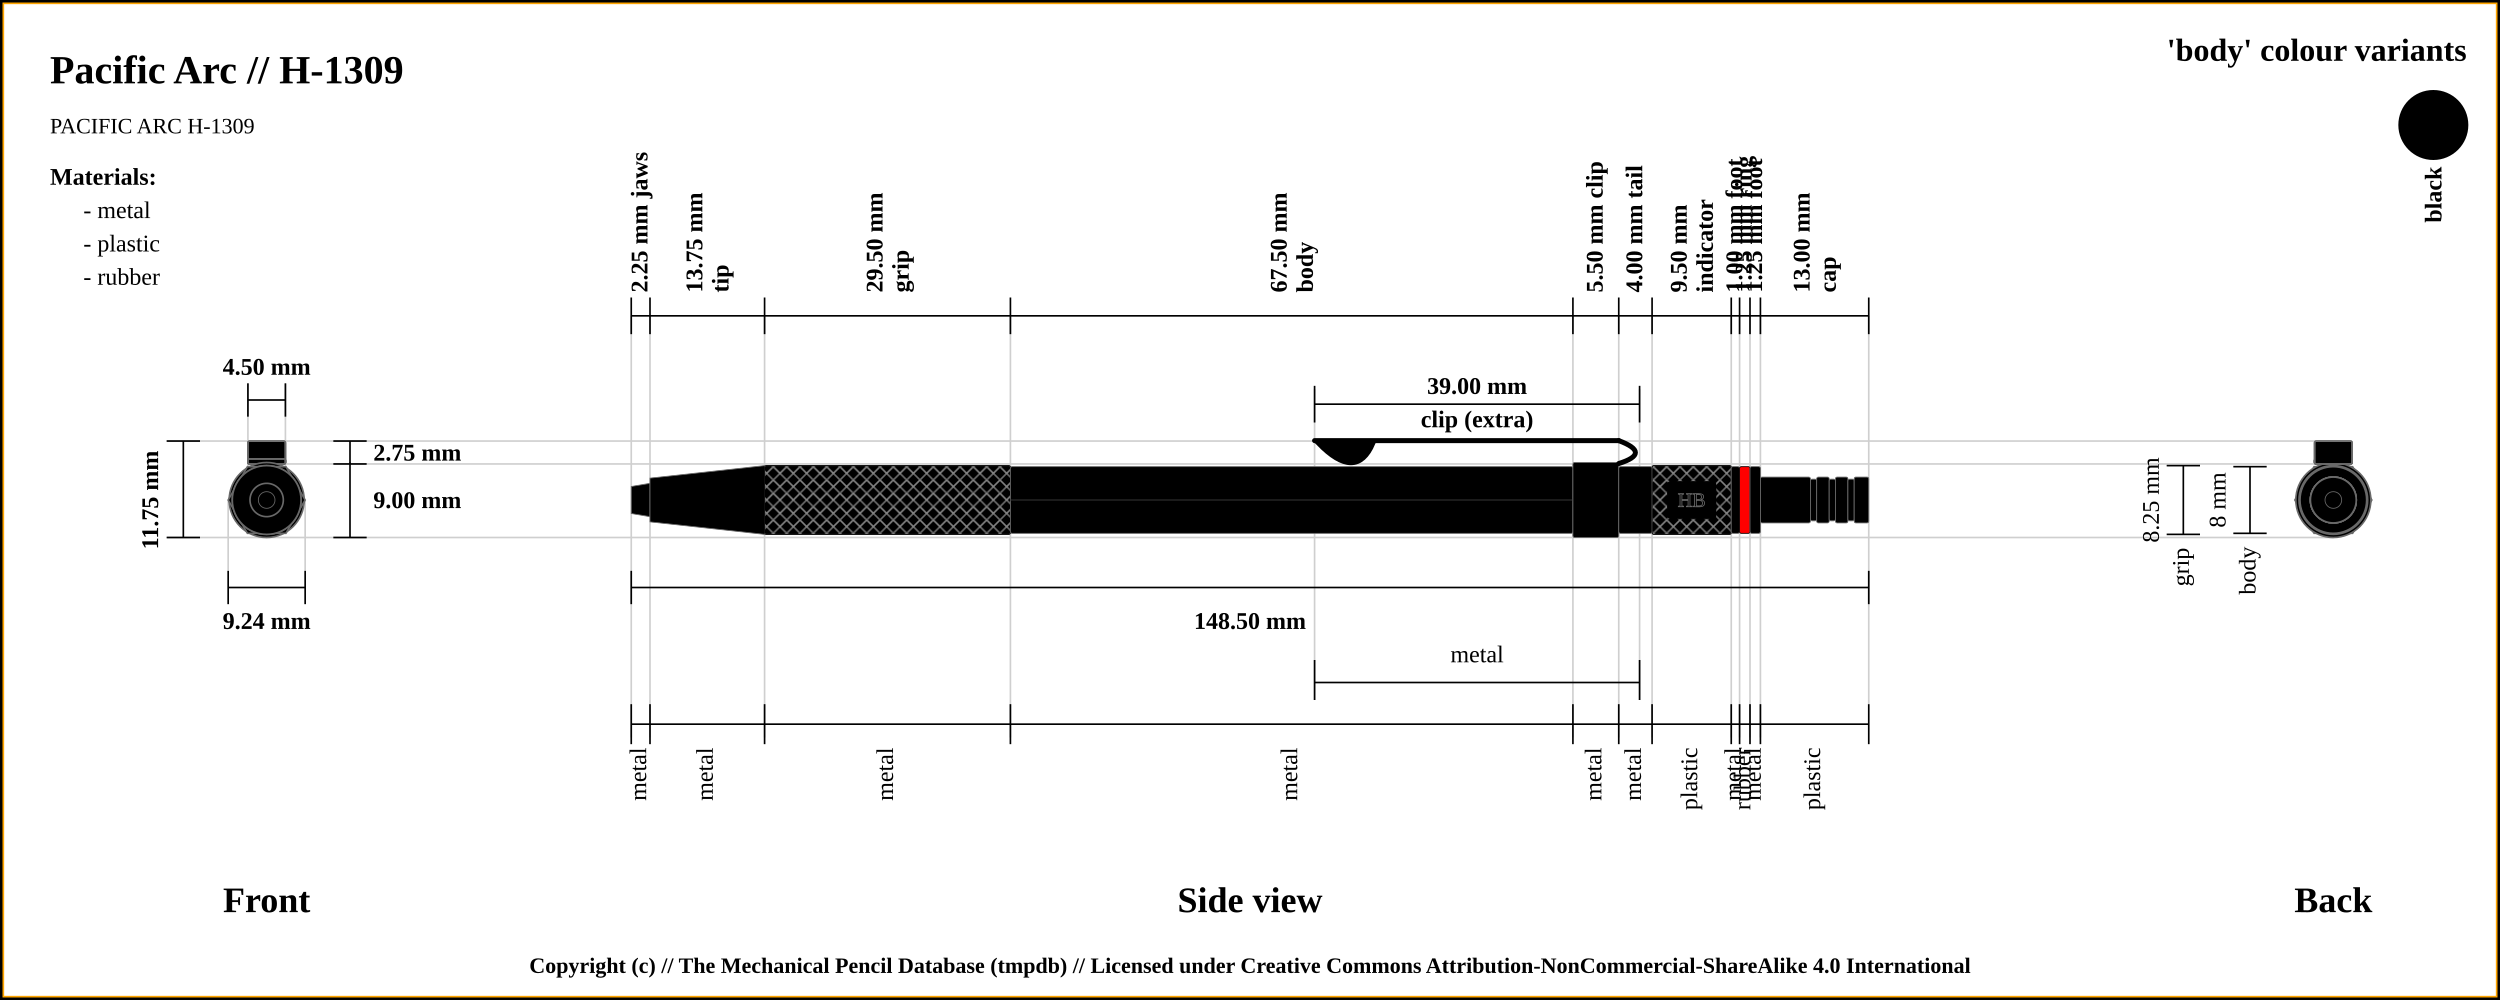
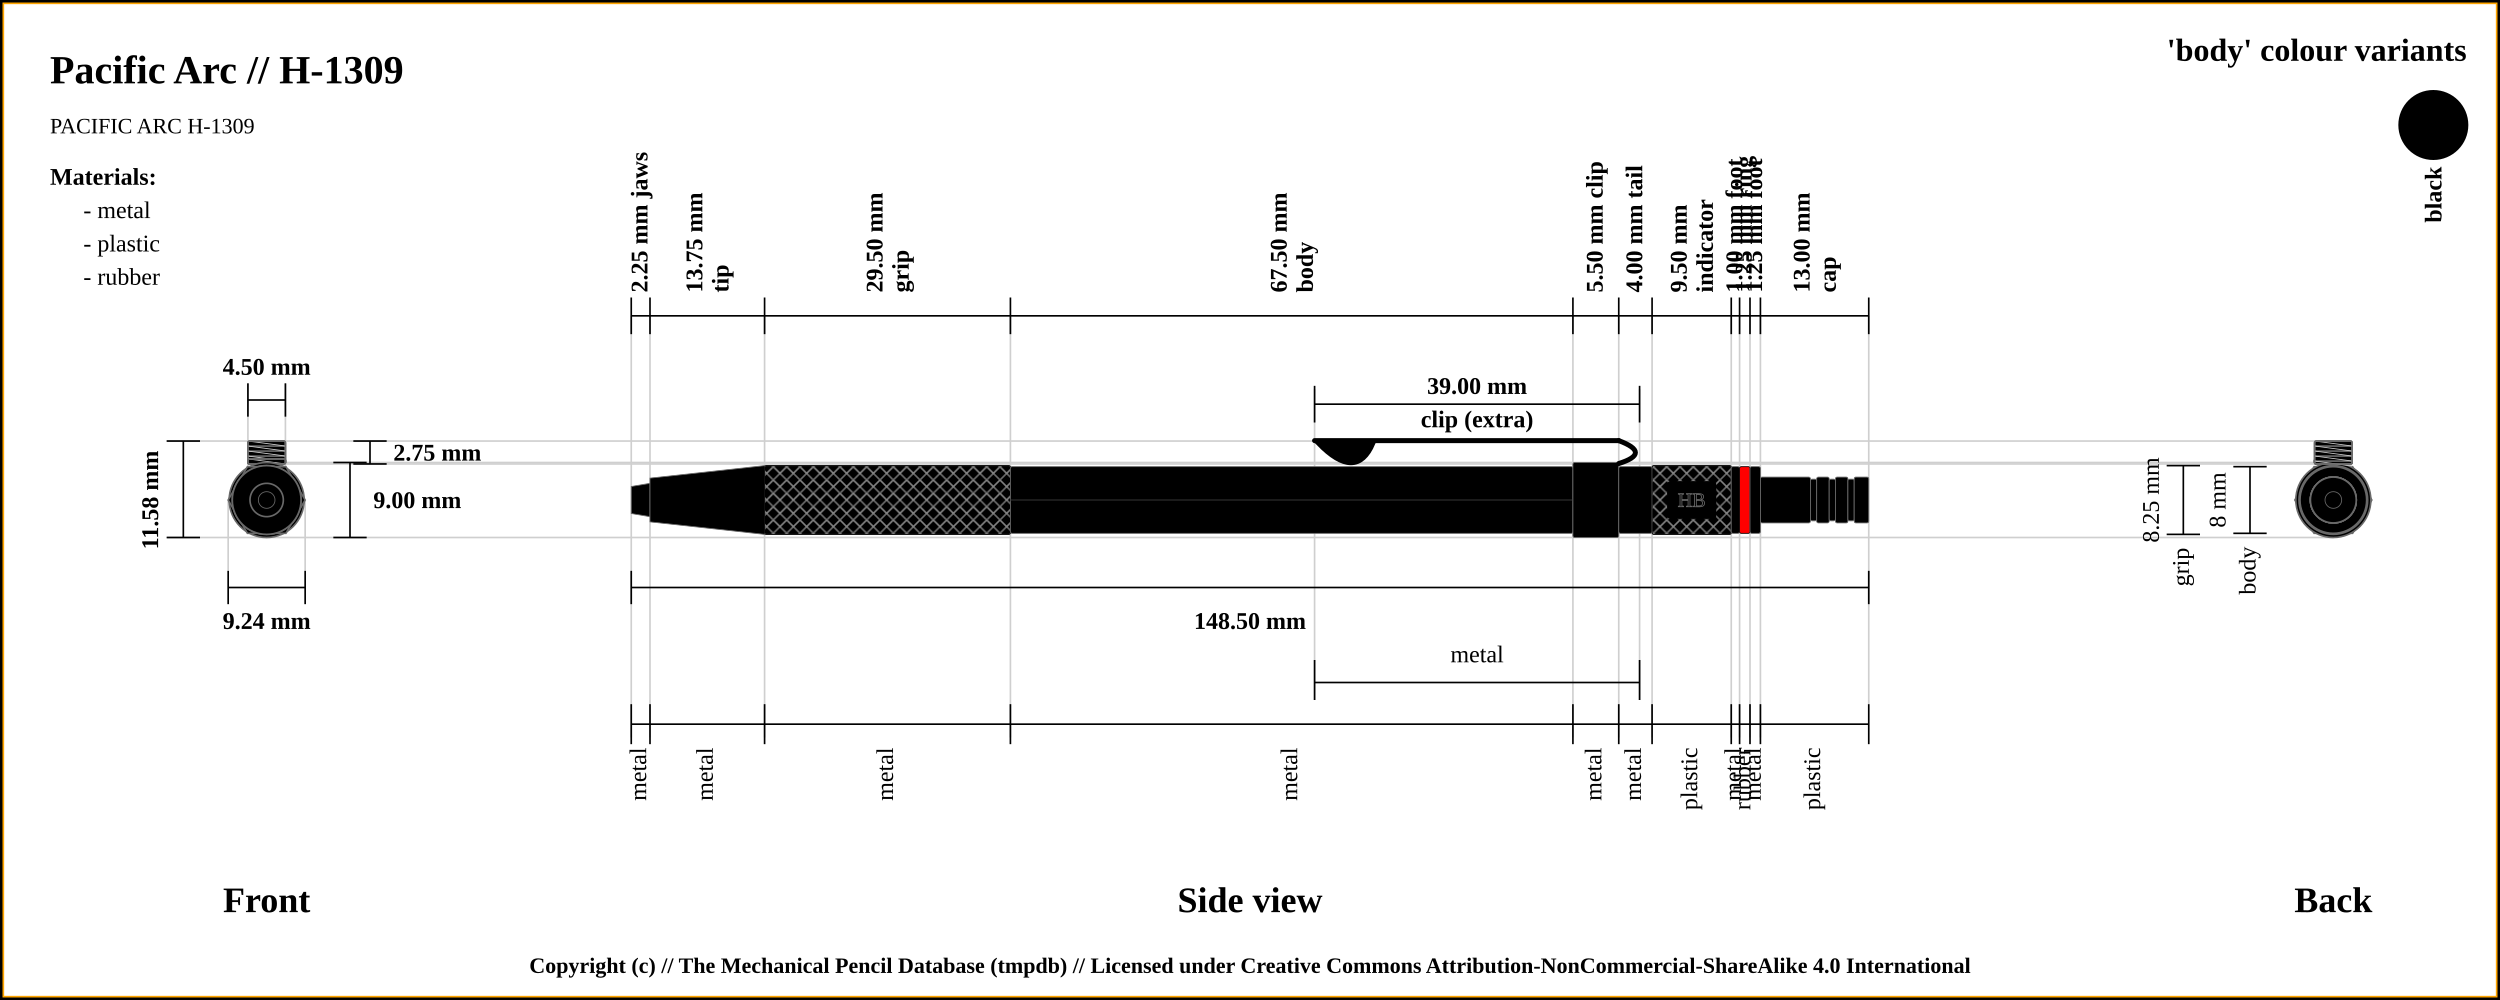
<svg xmlns="http://www.w3.org/2000/svg" width="1500" height="600">
  <pattern id="diagonalHatch" patternUnits="userSpaceOnUse" width="8" height="8">
    <rect width="6" height="6" fill="none" />
    <path stroke="dimgray" stroke-linecap="round" stroke-width="1" d="M 4,4 L 8,8" />
    <path stroke="dimgray" stroke-linecap="round" stroke-width="1" d="M 4,4 L 0,8" />
    <path stroke="gray" stroke-linecap="round" stroke-width="1" d="M 4,4 L 8,0" />
    <path stroke="gray" stroke-linecap="round" stroke-width="1" d="M 4,4 L 0,0" />
  </pattern>
  <rect x="0" y="0" width="1500" height="600" fill="white" stroke="black" stroke-width="4" />
  <rect x="2" y="2" width="1496" height="596" fill="white" stroke="orange" stroke-width="1" />
  <text x="30" y="50" font-size="2.0em" font-weight="bold"> Pacific Arc // H-1309 </text>
  <text x="30" y="80" font-size="1.1em"> PACIFIC ARC H-1309</text>
  <line x1="100" y1="264.625" x2="1400" y2="264.625" stroke="#cfcfcf" stroke-width="1" />
  <line x1="160" y1="278.375" x2="1400" y2="278.375" stroke="#cfcfcf" stroke-width="1" />
  <line x1="148.75" y1="230" x2="148.75" y2="300" stroke="#cfcfcf" stroke-width="1" />
  <line x1="171.25" y1="230" x2="171.25" y2="300" stroke="#cfcfcf" stroke-width="1" />
-   <line x1="1400" y1="277.5" x2="1400" y2="277.5" stroke="#cfcfcf" stroke-width="1" />
+   <line x1="160" y1="277.5" x2="1400" y2="277.5" stroke="#cfcfcf" stroke-width="1" />
  <line x1="100" y1="322.5" x2="1400" y2="322.5" stroke="#cfcfcf" stroke-width="1" />
  <line x1="136.906" y1="342.5" x2="136.906" y2="300" stroke="#cfcfcf" stroke-width="1" />
  <line x1="183.094" y1="342.5" x2="183.094" y2="300" stroke="#cfcfcf" stroke-width="1" />
  <line x1="378.75" y1="189.5" x2="378.75" y2="442.5" stroke="#cfcfcf" stroke-width="1" />
  <line x1="390" y1="189.5" x2="390" y2="442.5" stroke="#cfcfcf" stroke-width="1" />
  <line x1="458.75" y1="189.5" x2="458.75" y2="442.5" stroke="#cfcfcf" stroke-width="1" />
  <line x1="606.25" y1="189.5" x2="606.25" y2="442.5" stroke="#cfcfcf" stroke-width="1" />
  <line x1="943.75" y1="189.5" x2="943.75" y2="442.5" stroke="#cfcfcf" stroke-width="1" />
  <line x1="788.75" y1="233.5" x2="788.75" y2="420" stroke="#cfcfcf" stroke-width="1" />
  <line x1="983.75" y1="233.5" x2="983.75" y2="420" stroke="#cfcfcf" stroke-width="1" />
  <line x1="971.25" y1="189.5" x2="971.25" y2="442.5" stroke="#cfcfcf" stroke-width="1" />
  <line x1="991.25" y1="189.5" x2="991.25" y2="442.5" stroke="#cfcfcf" stroke-width="1" />
  <line x1="1038.75" y1="189.5" x2="1038.75" y2="442.5" stroke="#cfcfcf" stroke-width="1" />
  <line x1="1043.75" y1="189.5" x2="1043.75" y2="442.5" stroke="#cfcfcf" stroke-width="1" />
  <line x1="1050" y1="189.5" x2="1050" y2="442.5" stroke="#cfcfcf" stroke-width="1" />
  <line x1="1056.25" y1="189.5" x2="1056.25" y2="442.5" stroke="#cfcfcf" stroke-width="1" />
  <line x1="1121.25" y1="189.5" x2="1121.25" y2="422.5" stroke="#cfcfcf" stroke-width="1" />
  <line x1="100" y1="264.625" x2="120" y2="264.625" stroke="black" stroke-width="1" />
  <line x1="148.75" y1="230" x2="148.75" y2="250" stroke="black" stroke-width="1" />
  <line x1="171.25" y1="230" x2="171.25" y2="250" stroke="black" stroke-width="1" />
  <line x1="148.75" y1="240" x2="171.25" y2="240" stroke="black" stroke-width="1" />
  <text x="160" y="220" font-size="1.2em" font-weight="bold" text-anchor="middle" dominant-baseline="central">4.50 mm</text>
  <line x1="100" y1="322.5" x2="120" y2="322.5" stroke="black" stroke-width="1" />
  <line x1="110" y1="264.625" x2="110" y2="322.5" stroke="black" stroke-width="1" />
-   <line x1="200" y1="264.625" x2="220" y2="264.625" stroke="black" stroke-width="1" />
-   <line x1="200" y1="278.375" x2="220" y2="278.375" stroke="black" stroke-width="1" />
-   <line x1="210" y1="264.625" x2="210" y2="278.375" stroke="black" stroke-width="1" />
-   <text x="224" y="271.5" font-size="1.2em" font-weight="bold" text-anchor="start" dominant-baseline="central">2.75 mm</text>
+   <line x1="212" y1="264.625" x2="232" y2="264.625" stroke="black" stroke-width="1" />
+   <line x1="212" y1="278.375" x2="232" y2="278.375" stroke="black" stroke-width="1" />
+   <line x1="222" y1="264.625" x2="222" y2="278.375" stroke="black" stroke-width="1" />
+   <text x="236" y="271.5" font-size="1.2em" font-weight="bold" text-anchor="start" dominant-baseline="central">2.75 mm</text>
+   <line x1="200" y1="277.5" x2="220" y2="277.5" stroke="black" stroke-width="1" />
  <line x1="200" y1="322.5" x2="220" y2="322.5" stroke="black" stroke-width="1" />
  <line x1="210" y1="322.5" x2="210" y2="277.5" stroke="black" stroke-width="1" />
  <text x="224" y="300" font-size="1.2em" font-weight="bold" text-anchor="start" dominant-baseline="central">9.00 mm</text>
-   <text x="90" y="300" transform="rotate(-90, 90, 300)" font-size="1.2em" font-weight="bold" text-anchor="middle" dominant-baseline="central">11.75 mm</text>
+   <text x="90" y="300" transform="rotate(-90, 90, 300)" font-size="1.2em" font-weight="bold" text-anchor="middle" dominant-baseline="central">11.58 mm</text>
  <text x="160" y="540" font-size="1.8em" font-weight="bold" text-anchor="middle" dominant-baseline="central">Front</text>
  <line x1="136.906" y1="352.5" x2="183.094" y2="352.5" stroke="black" stroke-width="1" />
  <line x1="136.906" y1="342.5" x2="136.906" y2="362.5" stroke="black" stroke-width="1" />
  <line x1="183.094" y1="342.5" x2="183.094" y2="362.5" stroke="black" stroke-width="1" />
  <text x="160" y="372.5" font-size="1.2em" font-weight="bold" text-anchor="middle" dominant-baseline="central">9.24 mm</text>
  <line x1="378.75" y1="178.5" x2="378.75" y2="200.5" stroke="black" stroke-width="1" />
  <text x="384.375" y="175.5" transform="rotate(-90, 384.375, 175.5)" font-size="1.2em" font-weight="bold" dominant-baseline="middle">2.25 mm jaws</text>
  <line x1="390" y1="178.5" x2="390" y2="200.5" stroke="black" stroke-width="1" />
  <text x="421.375" y="175.5" transform="rotate(-90, 421.375, 175.5)" font-size="1.2em" font-weight="bold" dominant-baseline="auto">13.75 mm</text>
  <text x="427.375" y="175.5" transform="rotate(-90, 427.375, 175.5)" font-size="1.2em" font-weight="bold" dominant-baseline="hanging">tip</text>
  <line x1="458.75" y1="178.5" x2="458.75" y2="200.5" stroke="black" stroke-width="1" />
  <text x="529.5" y="175.5" transform="rotate(-90, 529.5, 175.5)" font-size="1.2em" font-weight="bold" dominant-baseline="auto">29.50 mm</text>
  <text x="535.5" y="175.5" transform="rotate(-90, 535.5, 175.5)" font-size="1.2em" font-weight="bold" dominant-baseline="hanging">grip</text>
  <line x1="606.25" y1="178.5" x2="606.25" y2="200.5" stroke="black" stroke-width="1" />
  <text x="772" y="175.5" transform="rotate(-90, 772, 175.5)" font-size="1.2em" font-weight="bold" dominant-baseline="auto">67.50 mm</text>
  <text x="778" y="175.5" transform="rotate(-90, 778, 175.5)" font-size="1.2em" font-weight="bold" dominant-baseline="hanging">body</text>
  <line x1="943.75" y1="178.5" x2="943.75" y2="200.5" stroke="black" stroke-width="1" />
  <text x="957.5" y="175.5" transform="rotate(-90, 957.5, 175.5)" font-size="1.2em" font-weight="bold" dominant-baseline="middle">5.50 mm clip</text>
  <line x1="788.75" y1="253.5" x2="788.75" y2="231.5" stroke="black" stroke-width="1" />
  <line x1="788.75" y1="420" x2="788.75" y2="396" stroke="black" stroke-width="1" />
  <line x1="983.75" y1="396" x2="983.75" y2="420" stroke="black" stroke-width="1" />
  <line x1="983.75" y1="253.5" x2="983.75" y2="231.5" stroke="black" stroke-width="1" />
  <line x1="788.75" y1="242.5" x2="983.75" y2="242.5" stroke="black" stroke-width="1" />
  <line x1="788.75" y1="409.5" x2="983.75" y2="409.5" stroke="black" stroke-width="1" />
  <text x="886.25" y="392.5" font-size="1.2em" text-anchor="middle" dominant-baseline="central">metal</text>
  <text x="886.25" y="231.5" font-size="1.2em" font-weight="bold" text-anchor="middle" dominant-baseline="central">39.00 mm</text>
  <text x="886.25" y="251.5" font-size="1.2em" font-weight="bold" text-anchor="middle" dominant-baseline="central">clip (extra)</text>
  <line x1="971.25" y1="178.5" x2="971.25" y2="200.5" stroke="black" stroke-width="1" />
  <text x="981.25" y="175.5" transform="rotate(-90, 981.25, 175.5)" font-size="1.2em" font-weight="bold" dominant-baseline="middle">4.00 mm tail</text>
  <line x1="991.25" y1="178.5" x2="991.25" y2="200.5" stroke="black" stroke-width="1" />
  <text x="1012" y="175.5" transform="rotate(-90, 1012, 175.5)" font-size="1.2em" font-weight="bold" dominant-baseline="auto">9.50 mm</text>
  <text x="1018" y="175.5" transform="rotate(-90, 1018, 175.5)" font-size="1.2em" font-weight="bold" dominant-baseline="hanging">indicator</text>
  <line x1="1038.75" y1="178.5" x2="1038.75" y2="200.5" stroke="black" stroke-width="1" />
  <text x="1041.25" y="175.5" transform="rotate(-90, 1041.25, 175.5)" font-size="1.2em" font-weight="bold" dominant-baseline="middle">1.00 mm foot</text>
  <line x1="1043.75" y1="178.5" x2="1043.75" y2="200.5" stroke="black" stroke-width="1" />
  <text x="1046.875" y="175.5" transform="rotate(-90, 1046.875, 175.5)" font-size="1.2em" font-weight="bold" dominant-baseline="middle">1.25 mm ring</text>
  <line x1="1050" y1="178.5" x2="1050" y2="200.5" stroke="black" stroke-width="1" />
  <text x="1053.125" y="175.5" transform="rotate(-90, 1053.125, 175.5)" font-size="1.2em" font-weight="bold" dominant-baseline="middle">1.25 mm foot</text>
  <line x1="1056.25" y1="178.5" x2="1056.25" y2="200.5" stroke="black" stroke-width="1" />
  <text x="1085.75" y="175.5" transform="rotate(-90, 1085.75, 175.5)" font-size="1.2em" font-weight="bold" dominant-baseline="auto">13.00 mm</text>
  <text x="1091.75" y="175.5" transform="rotate(-90, 1091.75, 175.5)" font-size="1.2em" font-weight="bold" dominant-baseline="hanging">cap</text>
  <line x1="1121.25" y1="200.5" x2="1121.25" y2="178.5" stroke="black" stroke-width="1" />
  <line x1="378.75" y1="189.5" x2="1121.25" y2="189.5" stroke="black" stroke-width="1" />
  <line x1="378.75" y1="352.5" x2="1121.25" y2="352.5" stroke="black" stroke-width="1" />
  <line x1="378.75" y1="342.5" x2="378.75" y2="362.5" stroke="black" stroke-width="1" />
  <line x1="1121.25" y1="342.5" x2="1121.25" y2="362.5" stroke="black" stroke-width="1" />
  <text x="750" y="372.5" font-size="1.2em" font-weight="bold" text-anchor="middle" dominant-baseline="central">148.50 mm</text>
  <text x="750" y="540" font-size="1.8em" font-weight="bold" text-anchor="middle" dominant-baseline="central">Side view</text>
  <text x="1400" y="540" font-size="1.8em" font-weight="bold" text-anchor="middle" dominant-baseline="central">Back</text>
  <line x1="378.75" y1="422.5" x2="378.75" y2="446.5" stroke="black" stroke-width="1" />
  <text x="384.375" y="448.5" transform="rotate(-90, 384.375, 448.5)" font-size="1.2em" text-anchor="end" dominant-baseline="middle">metal</text>
  <line x1="390" y1="422.5" x2="390" y2="446.5" stroke="black" stroke-width="1" />
  <text x="424.375" y="448.5" transform="rotate(-90, 424.375, 448.5)" font-size="1.2em" text-anchor="end" dominant-baseline="middle">metal</text>
  <line x1="1300" y1="279.375" x2="1320" y2="279.375" stroke="black" stroke-width="1" />
  <line x1="1300" y1="320.625" x2="1320" y2="320.625" stroke="black" stroke-width="1" />
  <line x1="1310" y1="320.625" x2="1310" y2="279.375" stroke="black" stroke-width="1" />
  <text x="1292" y="300" transform="rotate(-90, 1292, 300)" font-size="1.2em" text-anchor="middle" dominant-baseline="middle">8.25 mm</text>
  <text x="1310" y="328.625" transform="rotate(-90, 1310, 328.625)" font-size="1.2em" text-anchor="end" dominant-baseline="middle">grip</text>
  <line x1="458.75" y1="422.5" x2="458.75" y2="446.5" stroke="black" stroke-width="1" />
  <text x="532.5" y="448.5" transform="rotate(-90, 532.5, 448.5)" font-size="1.2em" text-anchor="end" dominant-baseline="middle">metal</text>
  <line x1="1340" y1="280" x2="1360" y2="280" stroke="black" stroke-width="1" />
  <line x1="1340" y1="320" x2="1360" y2="320" stroke="black" stroke-width="1" />
  <line x1="1350" y1="320" x2="1350" y2="280" stroke="black" stroke-width="1" />
  <text x="1332" y="300" transform="rotate(-90, 1332, 300)" font-size="1.2em" text-anchor="middle" dominant-baseline="middle">8 mm</text>
  <text x="1350" y="328" transform="rotate(-90, 1350, 328)" font-size="1.2em" text-anchor="end" dominant-baseline="middle">body</text>
  <line x1="606.25" y1="422.5" x2="606.25" y2="446.5" stroke="black" stroke-width="1" />
  <text x="775" y="448.5" transform="rotate(-90, 775, 448.5)" font-size="1.2em" text-anchor="end" dominant-baseline="middle">metal</text>
  <line x1="943.75" y1="422.5" x2="943.75" y2="446.5" stroke="black" stroke-width="1" />
  <text x="957.5" y="448.5" transform="rotate(-90, 957.5, 448.5)" font-size="1.2em" text-anchor="end" dominant-baseline="middle">metal</text>
  <line x1="971.25" y1="422.5" x2="971.25" y2="446.5" stroke="black" stroke-width="1" />
  <text x="981.25" y="448.5" transform="rotate(-90, 981.25, 448.5)" font-size="1.2em" text-anchor="end" dominant-baseline="middle">metal</text>
  <line x1="991.25" y1="422.5" x2="991.25" y2="446.5" stroke="black" stroke-width="1" />
  <text x="1015" y="448.5" transform="rotate(-90, 1015, 448.5)" font-size="1.2em" text-anchor="end" dominant-baseline="middle">plastic</text>
  <line x1="1038.75" y1="422.5" x2="1038.75" y2="446.5" stroke="black" stroke-width="1" />
  <text x="1041.25" y="448.5" transform="rotate(-90, 1041.25, 448.5)" font-size="1.2em" text-anchor="end" dominant-baseline="middle">metal</text>
  <line x1="1043.75" y1="422.5" x2="1043.75" y2="446.5" stroke="black" stroke-width="1" />
  <text x="1046.875" y="448.5" transform="rotate(-90, 1046.875, 448.5)" font-size="1.2em" text-anchor="end" dominant-baseline="middle">rubber</text>
  <line x1="1050" y1="422.5" x2="1050" y2="446.5" stroke="black" stroke-width="1" />
  <text x="1053.125" y="448.5" transform="rotate(-90, 1053.125, 448.5)" font-size="1.2em" text-anchor="end" dominant-baseline="middle">metal</text>
  <line x1="1056.25" y1="422.5" x2="1056.25" y2="446.5" stroke="black" stroke-width="1" />
  <text x="1088.75" y="448.5" transform="rotate(-90, 1088.75, 448.5)" font-size="1.2em" text-anchor="end" dominant-baseline="middle">plastic</text>
  <line x1="1121.25" y1="422.5" x2="1121.25" y2="446.5" stroke="black" stroke-width="1" />
  <line x1="378.75" y1="434.5" x2="1121.25" y2="434.5" stroke="black" stroke-width="1" />
  <circle r="10" cx="1400" cy="300" stroke="dimgray" stroke-width="1" fill="#000000" />
  <circle r="8.125" cx="1400" cy="300" stroke="dimgray" stroke-width="1" fill="#000000" />
  <circle r="20.625" cx="1400" cy="300" stroke="dimgray" stroke-width="1" fill="#000000" />
  <circle r="13.125" cx="1400" cy="300" stroke="dimgray" stroke-width="1" fill="#000000" />
  <circle r="20.625" cx="1400" cy="300" stroke="dimgray" stroke-width="1" fill="#000000" />
  <polygon points="1388.453,280 1411.547,280 1423.094,300 1411.547,320 1388.453,320 1376.906,300 " stroke="dimgray" stroke-width="1" fill="#000000" />
  <circle r="22.5" cx="1400" cy="300" stroke="dimgray" stroke-width="1" fill="#000000" />
  <rect x="1388.75" y="275.375" width="22.5" height="3" rx="1" ry="1" stroke-width="1.0" stroke="dimgray" fill="#000000" />
+   <line x1="1388.75" x2="1411.25" y1="275.375" y2="278.375" stroke-width="0.5" stroke="#cfcfcf" />
  <rect x="1388.75" y="275.375" width="22.5" height="3" rx="1" ry="1" stroke-width="1.0" stroke="dimgray" fill="none" />
  <rect x="1388.75" y="275.375" width="22.5" height="3" rx="1" ry="1" stroke-width="1.0" stroke="dimgray" fill="#000000" />
+   <line x1="1388.75" x2="1411.25" y1="275.375" y2="278.375" stroke-width="0.5" stroke="#cfcfcf" />
  <rect x="1388.75" y="275.375" width="22.5" height="3" rx="1" ry="1" stroke-width="1.0" stroke="dimgray" fill="none" />
  <rect x="1388.75" y="264.625" width="22.5" height="13.75" rx="1" ry="1" stroke-width="1.0" stroke="dimgray" fill="#000000" />
-   <line x1="1388.75" x2="1411.25" y1="264.625" y2="264.625" stroke-width="0.25" stroke="#dfdfdf" />
-   <line x1="1388.75" x2="1411.25" y1="264.625" y2="264.625" stroke-width="0.25" stroke="#dfdfdf" />
-   <line x1="1388.75" x2="1411.25" y1="264.625" y2="264.625" stroke-width="0.25" stroke="#dfdfdf" />
-   <line x1="1388.75" x2="1411.25" y1="264.625" y2="264.625" stroke-width="0.25" stroke="#dfdfdf" />
+   <line x1="1388.75" x2="1411.25" y1="264.625" y2="267.625" stroke-width="0.5" stroke="#cfcfcf" />
+   <line x1="1388.75" x2="1411.25" y1="267.625" y2="267.625" stroke-width="0.5" stroke="#cfcfcf" />
+   <line x1="1388.75" x2="1411.25" y1="267.625" y2="270.625" stroke-width="0.5" stroke="#cfcfcf" />
+   <line x1="1388.75" x2="1411.25" y1="270.625" y2="270.625" stroke-width="0.5" stroke="#cfcfcf" />
+   <line x1="1388.75" x2="1411.25" y1="270.625" y2="273.625" stroke-width="0.5" stroke="#cfcfcf" />
+   <line x1="1388.75" x2="1411.25" y1="273.625" y2="273.625" stroke-width="0.5" stroke="#cfcfcf" />
+   <line x1="1388.75" x2="1411.25" y1="273.625" y2="276.625" stroke-width="0.5" stroke="#cfcfcf" />
+   <line x1="1388.75" x2="1411.25" y1="276.625" y2="276.625" stroke-width="0.5" stroke="#cfcfcf" />
+   <line x1="1388.75" x2="1411.25" y1="276.625" y2="279.625" stroke-width="0.5" stroke="#cfcfcf" />
  <rect x="1388.75" y="264.625" width="22.5" height="13.75" rx="1" ry="1" stroke-width="1.0" stroke="dimgray" fill="none" />
  <circle r="20" cx="1400" cy="300" stroke="dimgray" stroke-width="1" fill="#000000" />
  <circle r="20.625" cx="1400" cy="300" stroke="dimgray" stroke-width="1" fill="#000000" />
  <circle r="20" cx="1400" cy="300" stroke="dimgray" stroke-width="1" fill="#000000" />
  <circle r="20" cx="1400" cy="300" stroke="dimgray" stroke-width="1" fill="red" />
  <circle r="20" cx="1400" cy="300" stroke="dimgray" stroke-width="1" fill="#000000" />
  <circle r="13.75" cx="1400" cy="300" stroke="dimgray" stroke-width="1" fill="#000000" />
  <circle r="12.5" cx="1400" cy="300" stroke="dimgray" stroke-width="1" fill="#000000" />
  <circle r="13.75" cx="1400" cy="300" stroke="dimgray" stroke-width="1" fill="#000000" />
  <circle r="12.5" cx="1400" cy="300" stroke="dimgray" stroke-width="1" fill="#000000" />
  <circle r="13.75" cx="1400" cy="300" stroke="dimgray" stroke-width="1" fill="#000000" />
  <circle r="12.5" cx="1400" cy="300" stroke="dimgray" stroke-width="1" fill="#000000" />
  <circle r="13.75" cx="1400" cy="300" stroke="dimgray" stroke-width="1" fill="#000000" />
  <circle cx="1400" cy="300" r="5" stroke="dimgray" stroke-width="0.5" fill="black" />
  <circle r="13.75" cx="160" cy="300" stroke="dimgray" stroke-width="1" fill="#000000" />
  <circle r="12.5" cx="160" cy="300" stroke="dimgray" stroke-width="1" fill="#000000" />
  <circle r="13.75" cx="160" cy="300" stroke="dimgray" stroke-width="1" fill="#000000" />
  <circle r="12.5" cx="160" cy="300" stroke="dimgray" stroke-width="1" fill="#000000" />
  <circle r="13.75" cx="160" cy="300" stroke="dimgray" stroke-width="1" fill="#000000" />
  <circle r="12.5" cx="160" cy="300" stroke="dimgray" stroke-width="1" fill="#000000" />
  <circle r="13.75" cx="160" cy="300" stroke="dimgray" stroke-width="1" fill="#000000" />
  <circle r="20" cx="160" cy="300" stroke="dimgray" stroke-width="1" fill="#000000" />
  <circle r="20" cx="160" cy="300" stroke="dimgray" stroke-width="1" fill="red" />
  <circle r="20" cx="160" cy="300" stroke="dimgray" stroke-width="1" fill="#000000" />
  <circle r="20.625" cx="160" cy="300" stroke="dimgray" stroke-width="1" fill="#000000" />
  <circle r="20" cx="160" cy="300" stroke="dimgray" stroke-width="1" fill="#000000" />
  <rect x="148.75" y="264.625" width="22.5" height="13.75" rx="1" ry="1" stroke-width="1.0" stroke="dimgray" fill="#000000" />
-   <line x1="148.75" x2="171.25" y1="264.625" y2="264.625" stroke-width="0.25" stroke="#dfdfdf" />
-   <line x1="148.75" x2="171.25" y1="264.625" y2="264.625" stroke-width="0.25" stroke="#dfdfdf" />
-   <line x1="148.75" x2="171.25" y1="264.625" y2="264.625" stroke-width="0.25" stroke="#dfdfdf" />
-   <line x1="148.75" x2="171.25" y1="264.625" y2="264.625" stroke-width="0.25" stroke="#dfdfdf" />
+   <line x1="148.75" x2="171.25" y1="264.625" y2="267.625" stroke-width="0.5" stroke="#cfcfcf" />
+   <line x1="148.75" x2="171.25" y1="267.625" y2="267.625" stroke-width="0.5" stroke="#cfcfcf" />
+   <line x1="148.75" x2="171.25" y1="267.625" y2="270.625" stroke-width="0.5" stroke="#cfcfcf" />
+   <line x1="148.75" x2="171.25" y1="270.625" y2="270.625" stroke-width="0.5" stroke="#cfcfcf" />
+   <line x1="148.75" x2="171.25" y1="270.625" y2="273.625" stroke-width="0.5" stroke="#cfcfcf" />
+   <line x1="148.75" x2="171.25" y1="273.625" y2="273.625" stroke-width="0.5" stroke="#cfcfcf" />
+   <line x1="148.75" x2="171.25" y1="273.625" y2="276.625" stroke-width="0.5" stroke="#cfcfcf" />
+   <line x1="148.75" x2="171.25" y1="276.625" y2="276.625" stroke-width="0.5" stroke="#cfcfcf" />
+   <line x1="148.75" x2="171.25" y1="276.625" y2="279.625" stroke-width="0.5" stroke="#cfcfcf" />
  <rect x="148.75" y="264.625" width="22.5" height="13.75" rx="1" ry="1" stroke-width="1.0" stroke="dimgray" fill="none" />
  <rect x="148.75" y="275.375" width="22.5" height="3" rx="1" ry="1" stroke-width="1.0" stroke="dimgray" fill="#000000" />
+   <line x1="148.75" x2="171.25" y1="275.375" y2="278.375" stroke-width="0.5" stroke="#cfcfcf" />
  <rect x="148.75" y="275.375" width="22.5" height="3" rx="1" ry="1" stroke-width="1.0" stroke="dimgray" fill="none" />
  <rect x="148.75" y="275.375" width="22.5" height="3" rx="1" ry="1" stroke-width="1.0" stroke="dimgray" fill="#000000" />
+   <line x1="148.75" x2="171.25" y1="275.375" y2="278.375" stroke-width="0.5" stroke="#cfcfcf" />
  <rect x="148.75" y="275.375" width="22.5" height="3" rx="1" ry="1" stroke-width="1.0" stroke="dimgray" fill="none" />
  <circle r="22.5" cx="160" cy="300" stroke="dimgray" stroke-width="1" fill="#000000" />
  <polygon points="148.453,280 171.547,280 183.094,300 171.547,320 148.453,320 136.906,300 " stroke="dimgray" stroke-width="1" fill="#000000" />
  <circle r="20.625" cx="160" cy="300" stroke="dimgray" stroke-width="1" fill="#000000" />
  <circle r="13.125" cx="160" cy="300" stroke="dimgray" stroke-width="1" fill="#000000" />
  <circle r="20.625" cx="160" cy="300" stroke="dimgray" stroke-width="1" fill="#000000" />
  <circle r="8.125" cx="160" cy="300" stroke="dimgray" stroke-width="1" fill="#000000" />
  <circle r="10" cx="160" cy="300" stroke="dimgray" stroke-width="1" fill="#000000" />
  <circle cx="160" cy="300" r="5" stroke="dimgray" stroke-width="0.5" fill="black" />
  <path d="M378.75 291.875 L390 290 L390 310 L378.75 308.125 Z" stroke-width="0.5" stroke="dimgray" fill="#000000" />
  <path d="M390 286.875 L458.75 279.375 L458.75 320.625 L390 313.125 Z" stroke-width="0.5" stroke="dimgray" fill="#000000" />
  <rect x="458.75" y="279.375" width="147.5" height="41.25" rx="1" ry="1" stroke-width="0.5" stroke="dimgray" fill="#000000" />
  <rect x="458.75" y="279.375" width="147.5" height="41.25" rx="1" ry="1" stroke-width="0.5" stroke="black" fill="url(#diagonalHatch)" />
  <rect x="606.25" y="280" width="337.5" height="40" rx="1" ry="1" stroke-width="0.5" stroke="dimgray" fill="#000000" />
  <line x1="606.25" y1="300" x2="943.75" y2="300" stroke-width="1.5" stroke="black" fill="none" stroke-opacity="0.5" />
  <line x1="606.25" y1="300" x2="943.75" y2="300" stroke-width="0.5" stroke="gray" fill="none" stroke-opacity="0.5" />
  <rect x="943.75" y="277.5" width="27.5" height="45" rx="1" ry="1" stroke-width="0.5" stroke="dimgray" fill="#000000" />
  <path d="M791 265.875 Q813.75 289.375 823.75 265.875 Z" stroke-width="3" stroke="black" fill="dimgray" stroke-linecap="round" />
  <line x1="788.75" y1="264.375" x2="971.25" y2="264.375" stroke-width="3" stroke="black" fill="dimgray" stroke-linecap="round" />
/&gt;<path d="M971.25 264.375 Q991.25 271.875 971.25 278.125" stroke-width="3" stroke="black" fill="none" stroke-linecap="round" />
  <path d="M791 265.875 Q813.75 288.375 823.75 265.875 Z" stroke-width="2" stroke="#000000" fill="#000000" stroke-linecap="round" />
  <line x1="788.75" y1="264.375" x2="971.25" y2="264.375" stroke-width="2" stroke="#000000" fill="#000000" stroke-linecap="round" />
/&gt;<path d="M971.25 264.375 Q991.25 271.875 971.25 278.125" stroke-width="2" stroke="#000000" fill="none" stroke-linecap="round" />
  <rect x="971.25" y="280" width="20" height="40" rx="1" ry="1" stroke-width="0.5" stroke="dimgray" fill="#000000" />
  <rect x="991.25" y="279.375" width="47.5" height="41.25" rx="1" ry="1" stroke-width="0.5" stroke="dimgray" fill="#000000" />
  <rect x="991.25" y="279.375" width="47.5" height="41.25" rx="1" ry="1" stroke-width="0.5" stroke="black" fill="url(#diagonalHatch)" />
  <rect x="1001.25" y="289.688" width="27.5" height="20.625" rx="1" ry="1" stroke-width="2" stroke="black" fill="#000000" />
  <text x="1015" y="300" text-anchor="middle" dominant-baseline="central">
    <tspan stroke="dimgray" stroke-width="0.5" fill="black" textLength="{this.width * 5 - 24}"> HB</tspan>
  </text>
  <rect x="1038.75" y="280" width="5" height="40" rx="1" ry="1" stroke-width="0.5" stroke="dimgray" fill="#000000" />
  <rect x="1043.75" y="280" width="6.25" height="40" rx="1" ry="1" stroke-width="0.5" stroke="black" fill="red" />
  <rect x="1050" y="280" width="6.25" height="40" rx="1" ry="1" stroke-width="0.5" stroke="dimgray" fill="#000000" />
  <rect x="1056.25" y="286.25" width="30" height="27.5" rx="1" ry="1" stroke-width="0.5" stroke="dimgray" fill="#000000" />
  <rect x="1086.25" y="287.5" width="3.75" height="25" rx="1" ry="1" stroke-width="0.5" stroke="dimgray" fill="#000000" />
  <rect x="1090" y="286.25" width="7.5" height="27.5" rx="1" ry="1" stroke-width="0.5" stroke="dimgray" fill="#000000" />
  <rect x="1097.5" y="287.5" width="3.75" height="25" rx="1" ry="1" stroke-width="0.5" stroke="dimgray" fill="#000000" />
  <rect x="1101.25" y="286.25" width="7.5" height="27.5" rx="1" ry="1" stroke-width="0.5" stroke="dimgray" fill="#000000" />
  <rect x="1108.75" y="287.5" width="3.75" height="25" rx="1" ry="1" stroke-width="0.5" stroke="dimgray" fill="#000000" />
  <rect x="1112.5" y="286.25" width="8.75" height="27.5" rx="1" ry="1" stroke-width="0.5" stroke="dimgray" fill="#000000" />
  <text x="1480" y="30" font-size="1.6em" font-weight="bold" text-anchor="end" dominant-baseline="central">'body' colour variants</text>
  <rect x="1440" y="55" width="40" rx="50%" ry="50%" height="40" stroke="black" stroke-width="2" fill="#000000" />
  <text x="1460" y="100" transform="rotate(-90, 1460, 100)" font-size="1.2em" font-weight="bold" text-anchor="end" dominant-baseline="central">black</text>
  <text x="30" y="106" font-size="1.2em" font-weight="bold" text-anchor="start" dominant-baseline="central">Materials:</text>
  <text x="50" y="126" font-size="1.2em" text-anchor="start" dominant-baseline="central"> - metal</text>
  <text x="50" y="146" font-size="1.2em" text-anchor="start" dominant-baseline="central"> - plastic</text>
  <text x="50" y="166" font-size="1.2em" text-anchor="start" dominant-baseline="central"> - rubber</text>
  <text x="50%" y="580" font-size="1.1em" font-weight="bold" text-anchor="middle" dominant-baseline="middle">Copyright (c) // The Mechanical Pencil Database (tmpdb) // Licensed under Creative Commons Attribution-NonCommercial-ShareAlike 4.0 International</text>
</svg>
